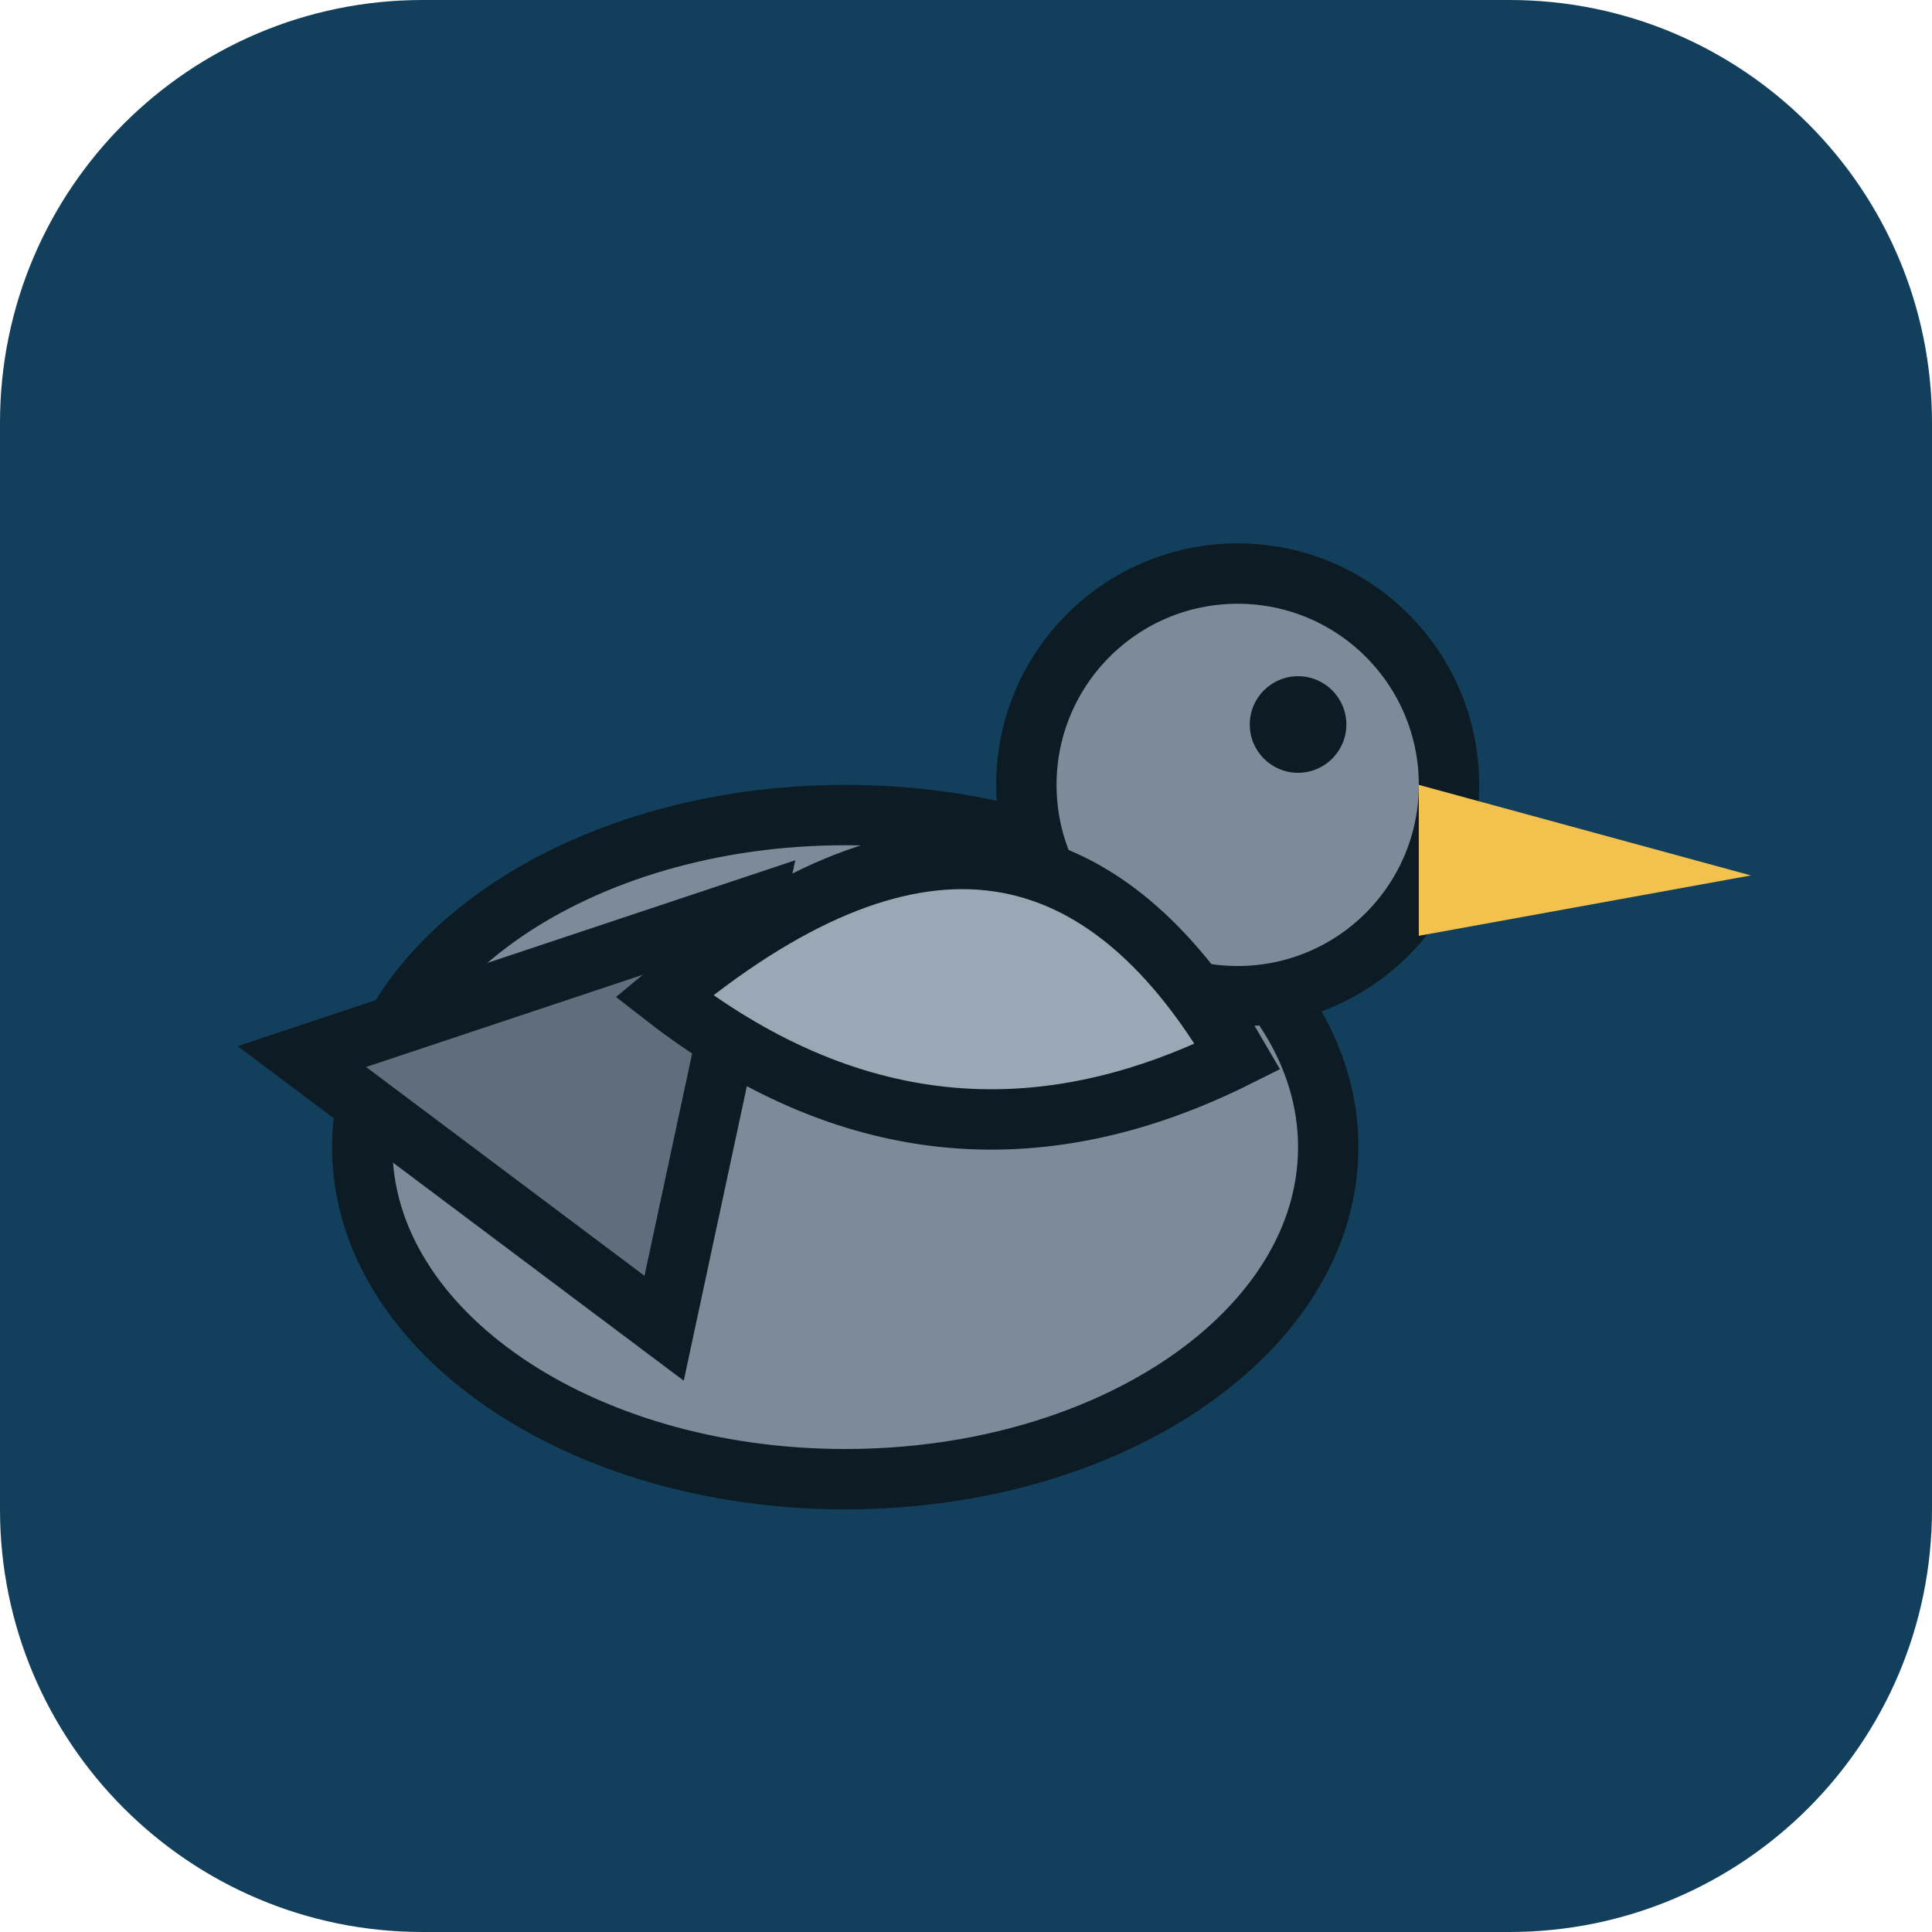
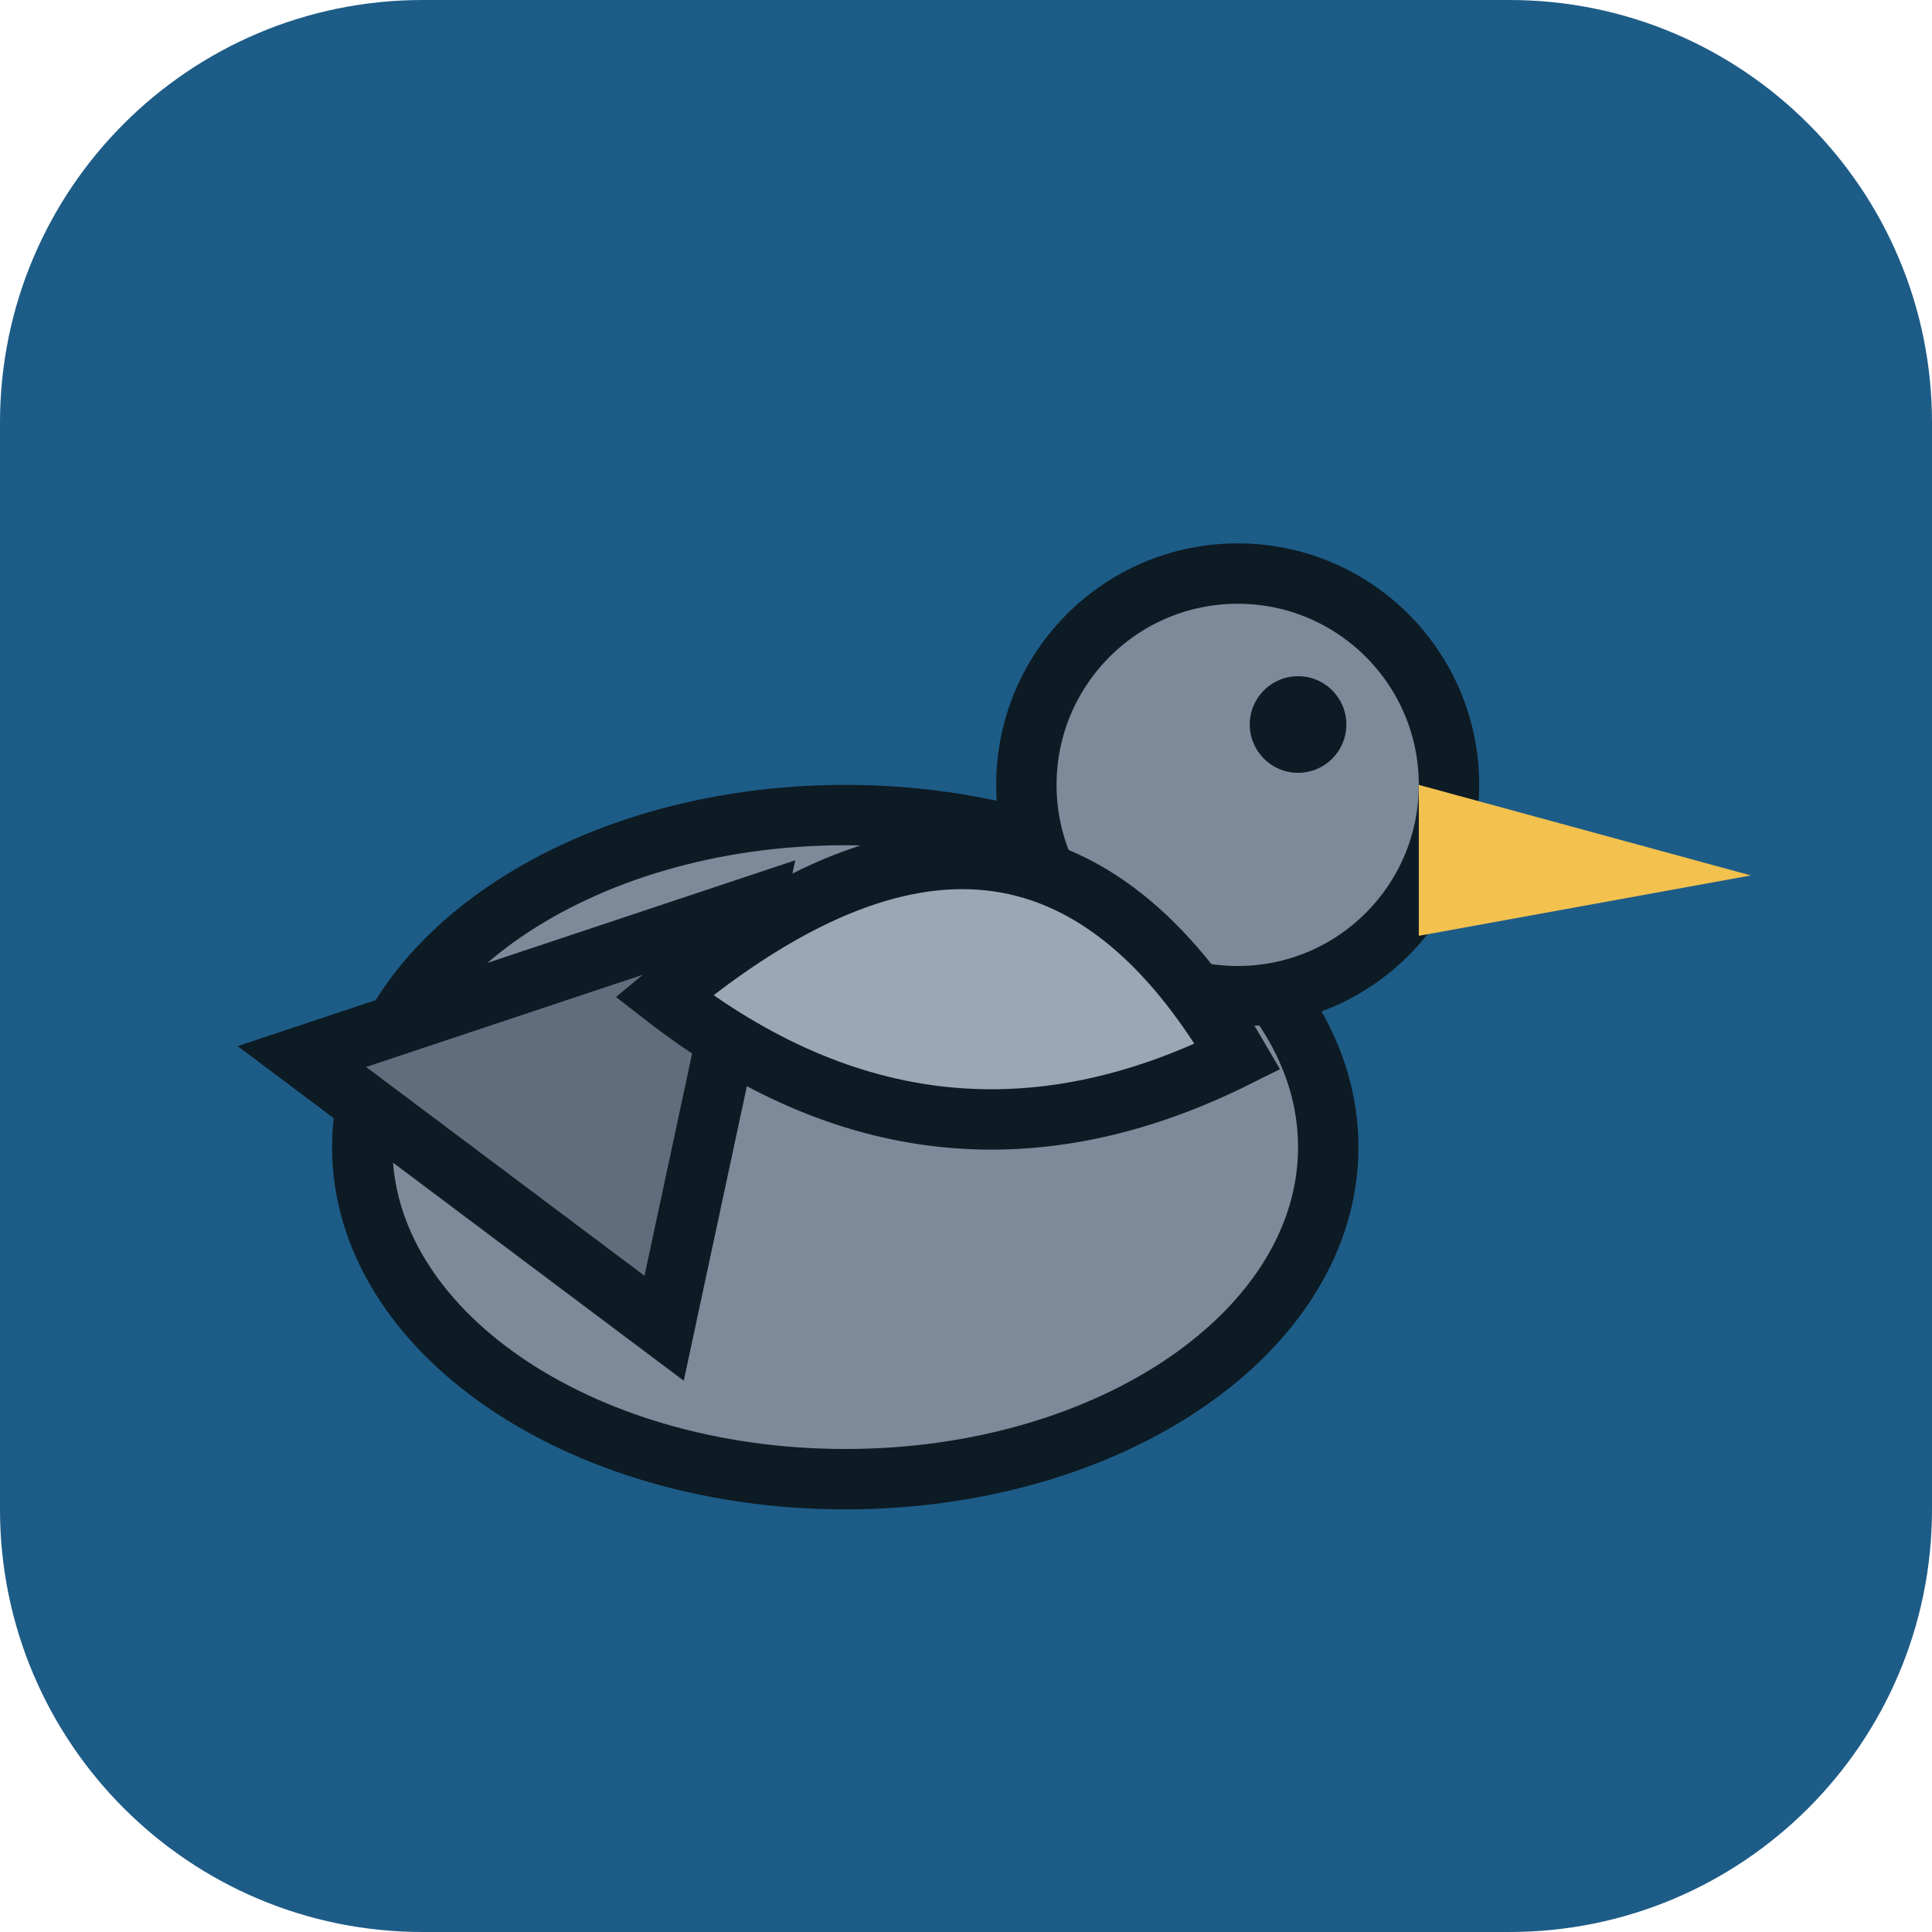
<svg xmlns="http://www.w3.org/2000/svg" viewBox="0 0 64 64">
-   <rect width="64" height="64" rx="14" fill="#12405c" />
+   <rect width="64" height="64" rx="14" fill="#1d5c87" />
  <ellipse cx="28" cy="38" rx="16" ry="11" fill="#7c8a99" stroke="#0d1b24" stroke-width="2" />
  <circle cx="41" cy="26" r="7" fill="#7c8a99" stroke="#0d1b24" stroke-width="2" />
  <polygon points="47,26 58,29 47,31" fill="#f2c14e" />
  <circle cx="43" cy="24" r="1.6" fill="#0d1b24" />
  <polygon points="10,35 25,30 22,44" fill="#5f6d7c" stroke="#0d1b24" stroke-width="2" />
  <path d="M22 33 q12 -10 19 2 q-10 5 -19 -2 Z" fill="#9aa7b5" stroke="#0d1b24" stroke-width="2" />
</svg>
